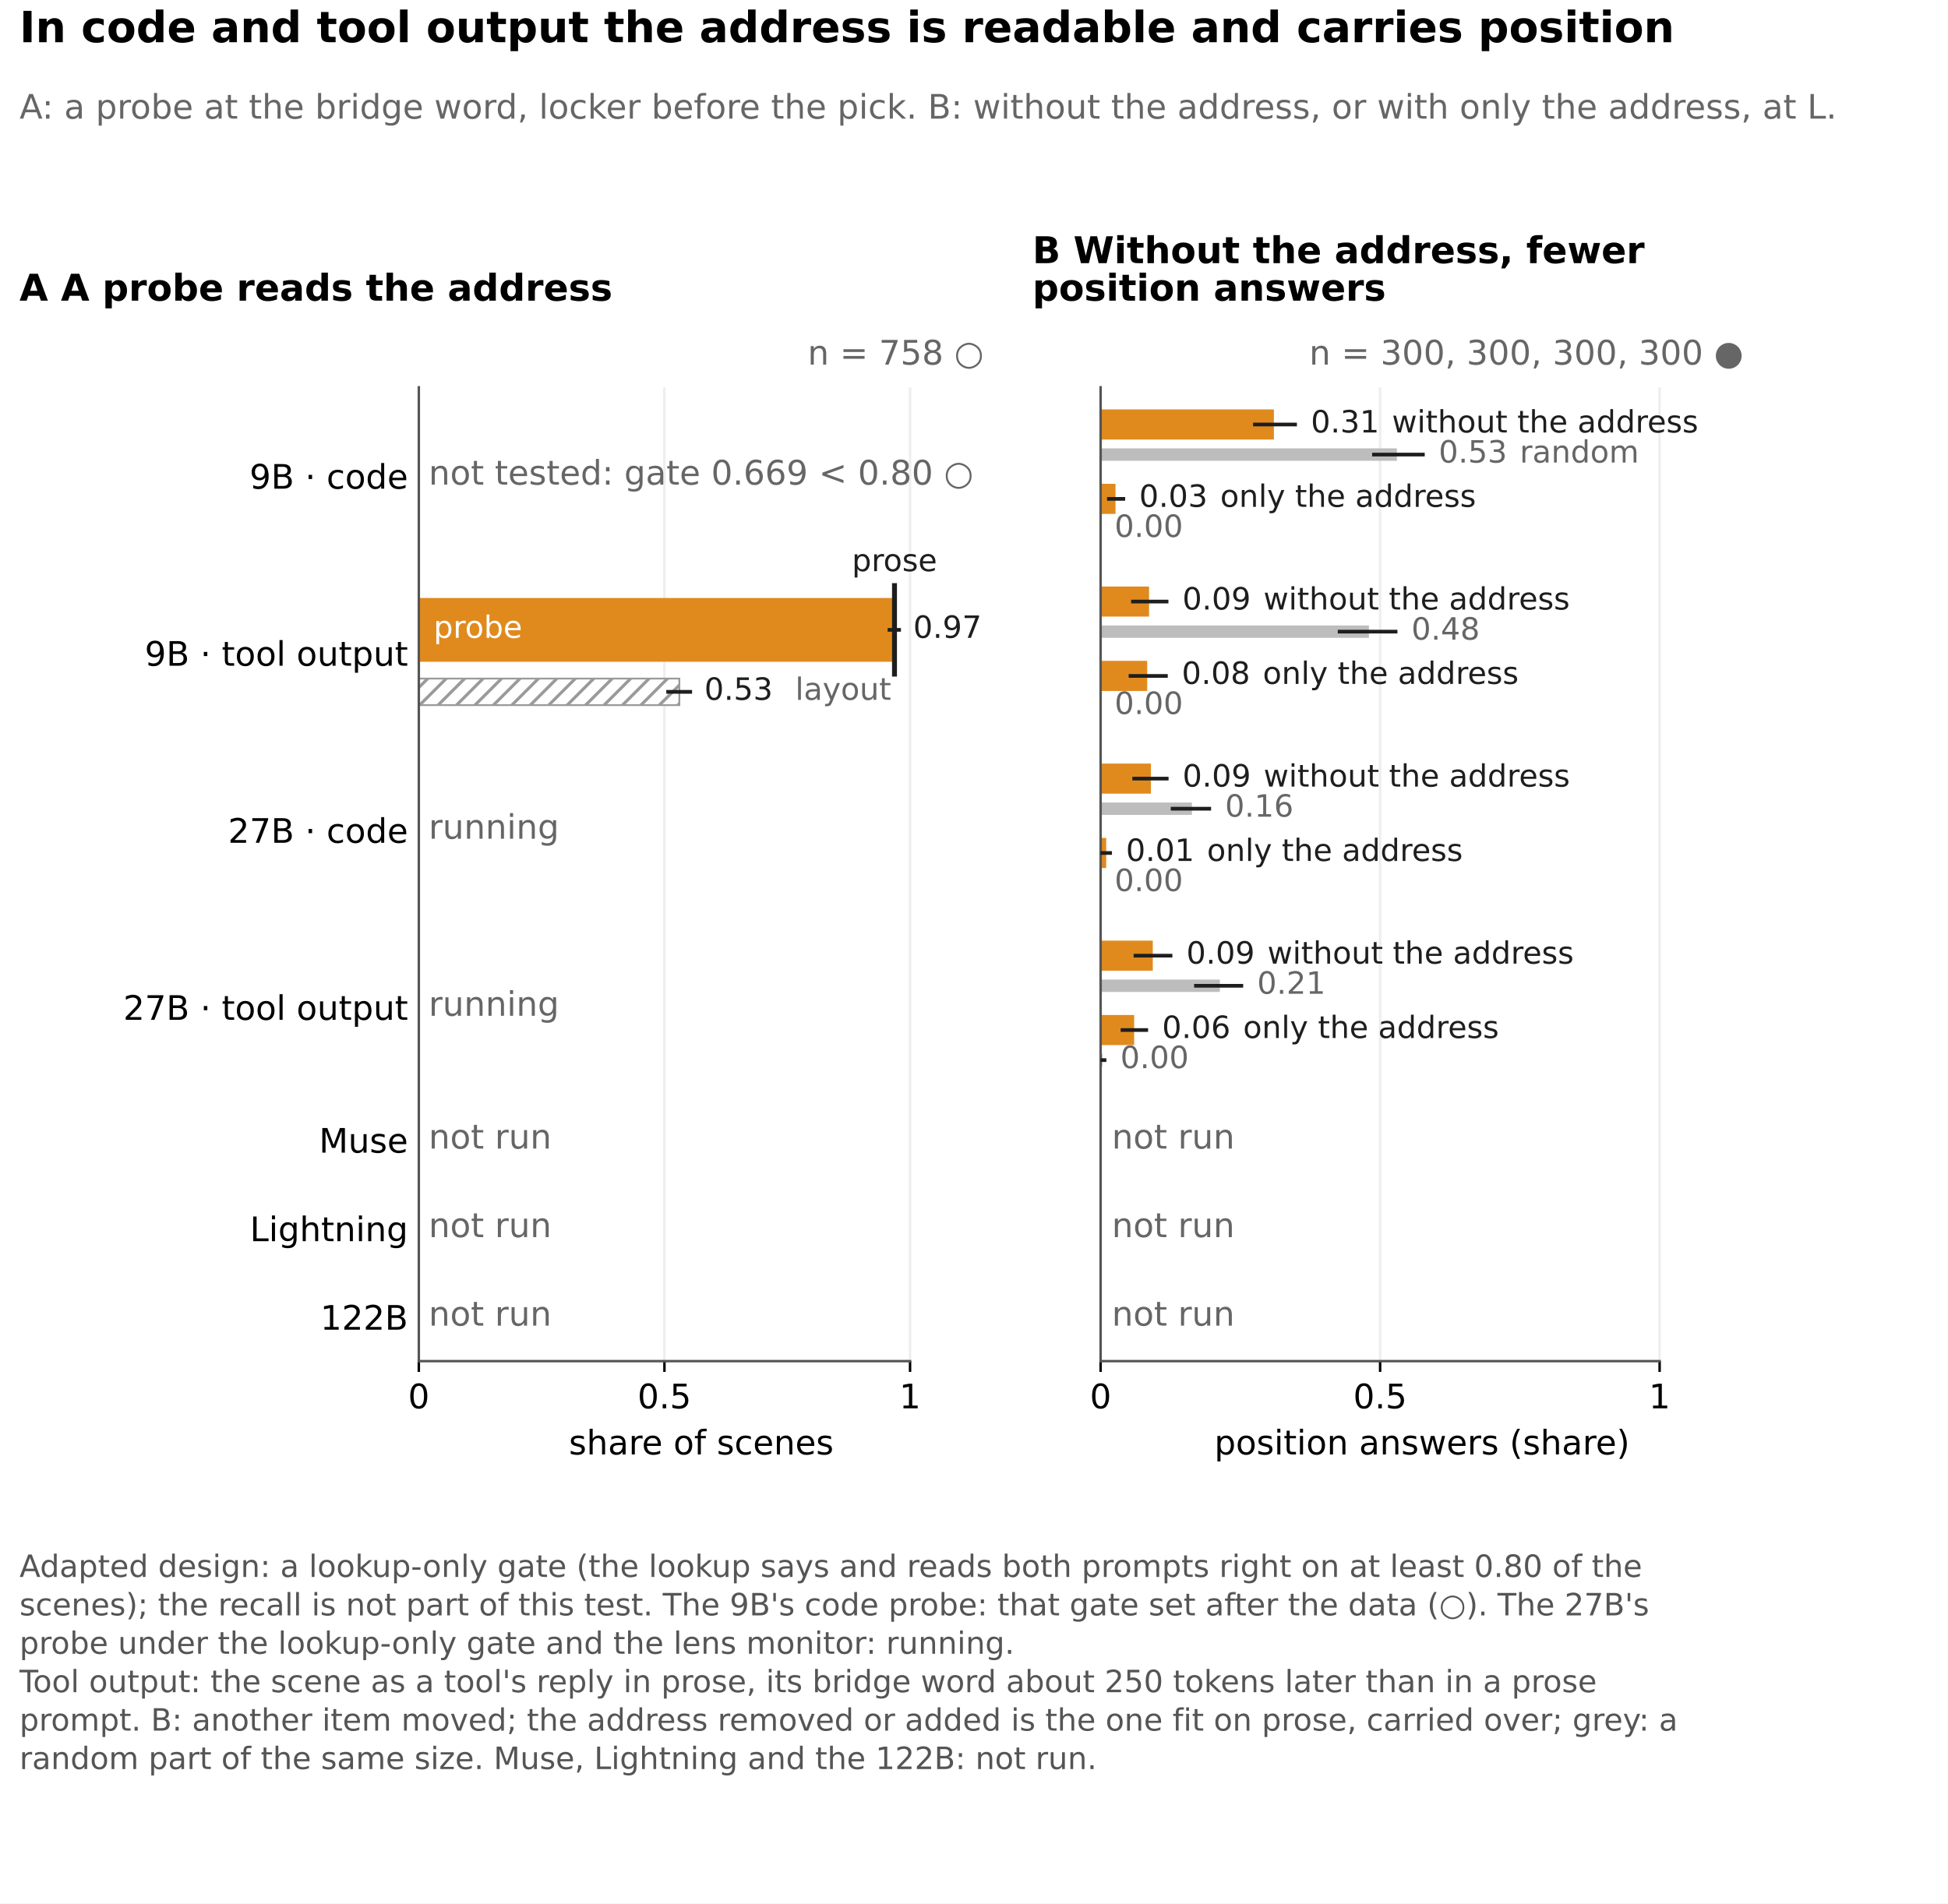
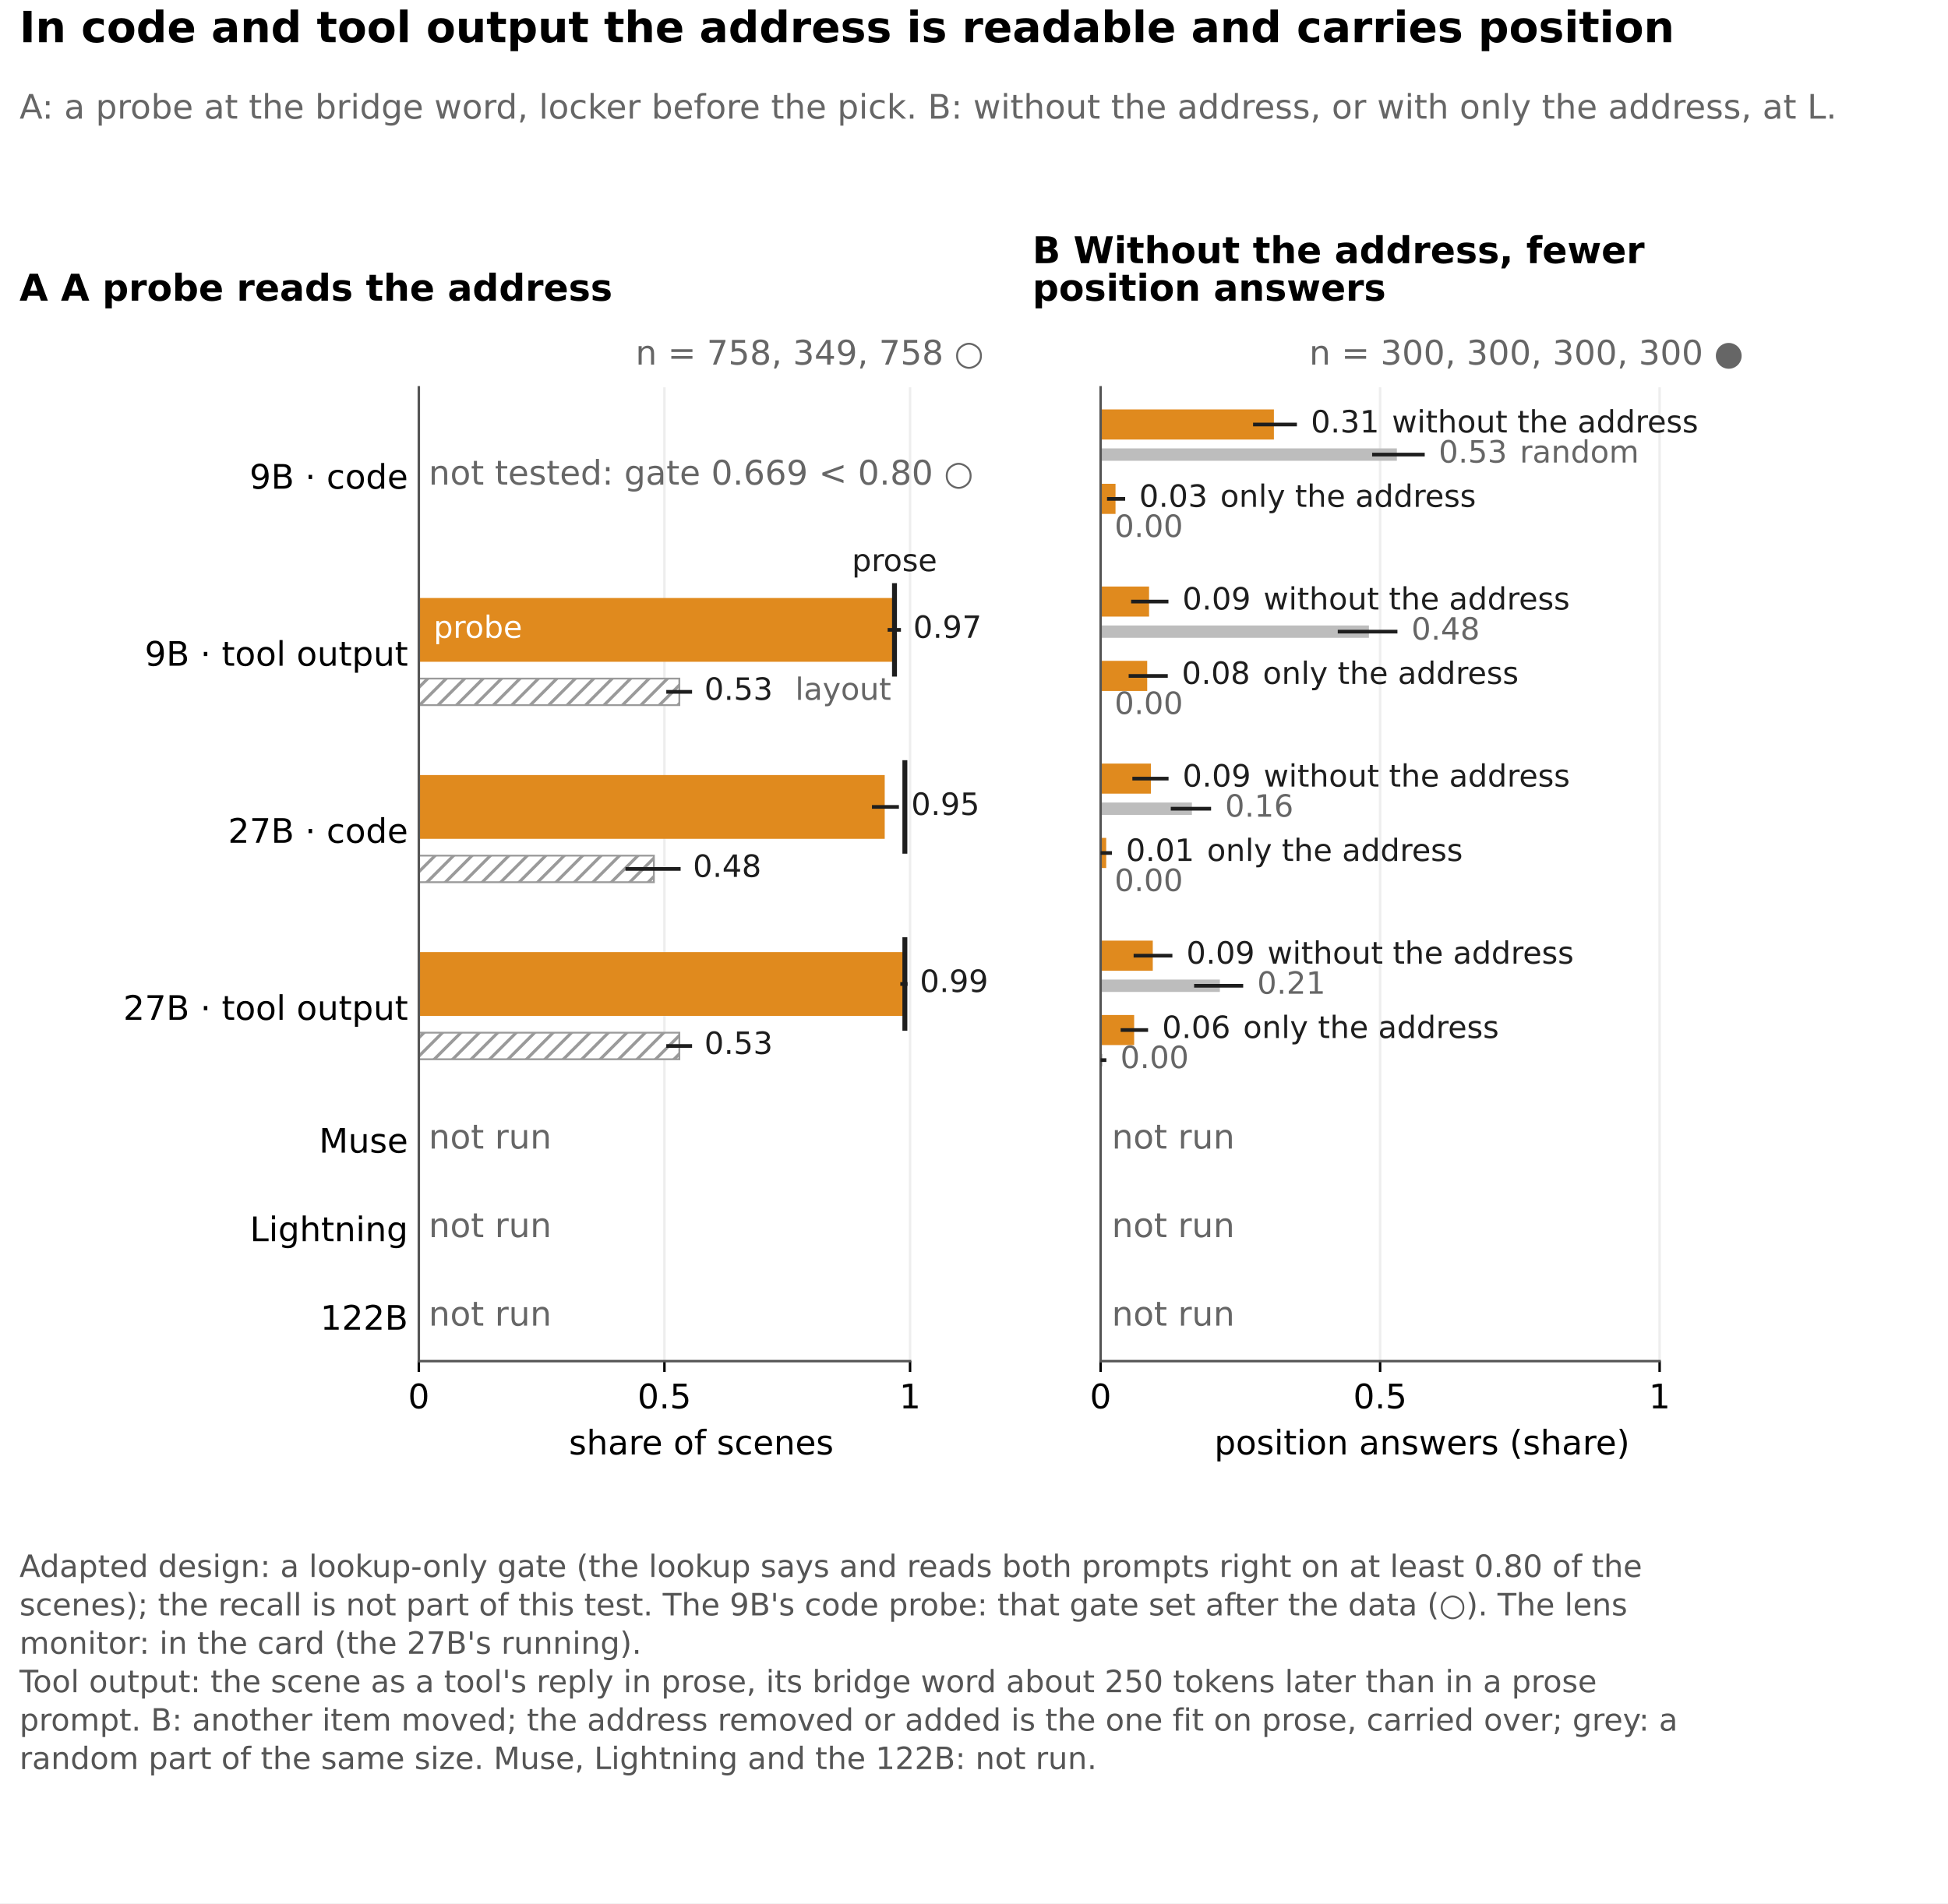
<svg xmlns="http://www.w3.org/2000/svg" xmlns:xlink="http://www.w3.org/1999/xlink" width="633.6pt" height="619.2pt" viewBox="0 0 633.6 619.2" version="1.1">
  <defs>
    <style type="text/css">*{stroke-linejoin: round; stroke-linecap: butt}</style>
  </defs>
  <g id="figure_1">
    <g id="patch_1">
      <path d="M 0 619.2  L 633.6 619.2  L 633.6 0  L 0 0  z " style="fill: #ffffff" />
    </g>
    <g id="axes_1">
      <g id="patch_2">
        <path d="M 136.224 442.8  L 319.968 442.8  L 319.968 126  L 136.224 126  z " style="fill: #ffffff" />
      </g>
      <g id="matplotlib.axis_1">
        <g id="xtick_1">
          <g id="line2d_1">
-             <path d="M 136.224 442.8  L 136.224 126  " clip-path="url(#pb9dbb57762)" style="fill: none; stroke: #eeeeee; stroke-width: 0.8; stroke-linecap: square" />
+             <path d="M 136.224 442.8  L 136.224 126  " clip-path="url(#p92dc927fe0)" style="fill: none; stroke: #eeeeee; stroke-width: 0.8; stroke-linecap: square" />
          </g>
          <g id="line2d_2">
            <defs>
-               <path id="m1e824e06bc" d="M 0 0  L 0 3.5  " style="stroke: #000000; stroke-width: 0.8" />
+               <path id="mafac8db02a" d="M 0 0  L 0 3.5  " style="stroke: #000000; stroke-width: 0.8" />
            </defs>
            <g>
-               <use xlink:href="#m1e824e06bc" x="136.224" y="442.8" style="stroke: #000000; stroke-width: 0.8" />
+               <use xlink:href="#mafac8db02a" x="136.224" y="442.8" style="stroke: #000000; stroke-width: 0.8" />
            </g>
          </g>
          <g id="text_1">
            <text style="font-size: 11px; font-family: 'DejaVu Sans'; text-anchor: middle" x="136.224" y="458.157" transform="rotate(-0 136.224 458.1574)">0</text>
          </g>
        </g>
        <g id="xtick_2">
          <g id="line2d_3">
-             <path d="M 216.113 442.8  L 216.113 126  " clip-path="url(#pb9dbb57762)" style="fill: none; stroke: #eeeeee; stroke-width: 0.8; stroke-linecap: square" />
+             <path d="M 216.113 442.8  L 216.113 126  " clip-path="url(#p92dc927fe0)" style="fill: none; stroke: #eeeeee; stroke-width: 0.8; stroke-linecap: square" />
          </g>
          <g id="line2d_4">
            <g>
-               <use xlink:href="#m1e824e06bc" x="216.113" y="442.8" style="stroke: #000000; stroke-width: 0.8" />
+               <use xlink:href="#mafac8db02a" x="216.113" y="442.8" style="stroke: #000000; stroke-width: 0.8" />
            </g>
          </g>
          <g id="text_2">
            <text style="font-size: 11px; font-family: 'DejaVu Sans'; text-anchor: middle" x="216.113" y="458.157" transform="rotate(-0 216.1127 458.1574)">0.5</text>
          </g>
        </g>
        <g id="xtick_3">
          <g id="line2d_5">
-             <path d="M 296.001 442.8  L 296.001 126  " clip-path="url(#pb9dbb57762)" style="fill: none; stroke: #eeeeee; stroke-width: 0.8; stroke-linecap: square" />
+             <path d="M 296.001 442.8  L 296.001 126  " clip-path="url(#p92dc927fe0)" style="fill: none; stroke: #eeeeee; stroke-width: 0.8; stroke-linecap: square" />
          </g>
          <g id="line2d_6">
            <g>
-               <use xlink:href="#m1e824e06bc" x="296.001" y="442.8" style="stroke: #000000; stroke-width: 0.8" />
+               <use xlink:href="#mafac8db02a" x="296.001" y="442.8" style="stroke: #000000; stroke-width: 0.8" />
            </g>
          </g>
          <g id="text_3">
            <text style="font-size: 11px; font-family: 'DejaVu Sans'; text-anchor: middle" x="296.001" y="458.157" transform="rotate(-0 296.0014 458.1574)">1</text>
          </g>
        </g>
        <g id="text_4">
          <text style="font-size: 11px; font-family: 'DejaVu Sans'; text-anchor: middle" x="228.096" y="473.158" transform="rotate(-0 228.096 473.1583)">share of scenes</text>
        </g>
      </g>
      <g id="matplotlib.axis_2">
        <g id="ytick_1">
          <g id="line2d_7" />
          <g id="text_5">
            <text style="font-size: 11px; font-family: 'DejaVu Sans'; text-anchor: end" x="132.724" y="158.979" transform="rotate(-0 132.724 158.9791)">9B · code</text>
          </g>
        </g>
        <g id="ytick_2">
          <g id="line2d_8" />
          <g id="text_6">
            <text style="font-size: 11px; font-family: 'DejaVu Sans'; text-anchor: end" x="132.724" y="216.579" transform="rotate(-0 132.724 216.5791)">9B · tool output</text>
          </g>
        </g>
        <g id="ytick_3">
          <g id="line2d_9" />
          <g id="text_7">
            <text style="font-size: 11px; font-family: 'DejaVu Sans'; text-anchor: end" x="132.724" y="274.179" transform="rotate(-0 132.724 274.1791)">27B · code</text>
          </g>
        </g>
        <g id="ytick_4">
          <g id="line2d_10" />
          <g id="text_8">
            <text style="font-size: 11px; font-family: 'DejaVu Sans'; text-anchor: end" x="132.724" y="331.779" transform="rotate(-0 132.724 331.7791)">27B · tool output</text>
          </g>
        </g>
        <g id="ytick_5">
          <g id="line2d_11" />
          <g id="text_9">
            <text style="font-size: 11px; font-family: 'DejaVu Sans'; text-anchor: end" x="132.724" y="374.979" transform="rotate(-0 132.724 374.9787)">Muse</text>
          </g>
        </g>
        <g id="ytick_6">
          <g id="line2d_12" />
          <g id="text_10">
            <text style="font-size: 11px; font-family: 'DejaVu Sans'; text-anchor: end" x="132.724" y="403.779" transform="rotate(-0 132.724 403.7791)">Lightning</text>
          </g>
        </g>
        <g id="ytick_7">
          <g id="line2d_13" />
          <g id="text_11">
            <text style="font-size: 11px; font-family: 'DejaVu Sans'; text-anchor: end" x="132.724" y="432.579" transform="rotate(-0 132.724 432.5787)">122B</text>
          </g>
        </g>
      </g>
      <g id="patch_3">
-         <path d="M 136.224 215.28  L 290.942 215.28  L 290.942 194.544  L 136.224 194.544  z " clip-path="url(#pb9dbb57762)" style="fill: #e08a1e" />
+         <path d="M 136.224 215.28  L 290.942 215.28  L 290.942 194.544  L 136.224 194.544  z " clip-path="url(#p92dc927fe0)" style="fill: #e08a1e" />
      </g>
      <g id="patch_4">
-         <path d="M 136.224 229.392  L 220.961 229.392  L 220.961 220.752  L 136.224 220.752  z " clip-path="url(#pb9dbb57762)" style="fill: url(#h62e9ccffab); stroke: #9a9a9a; stroke-width: 0.6; stroke-linejoin: miter" />
+         <path d="M 136.224 229.392  L 220.961 229.392  L 220.961 220.752  L 136.224 220.752  z " clip-path="url(#p92dc927fe0)" style="fill: url(#h9d33fda891); stroke: #9a9a9a; stroke-width: 0.6; stroke-linejoin: miter" />
      </g>
      <g id="patch_5">
+         <path d="M 136.224 272.88  L 287.761 272.88  L 287.761 252.144  L 136.224 252.144  z " clip-path="url(#p92dc927fe0)" style="fill: #e08a1e" />
+       </g>
+       <g id="patch_6">
+         <path d="M 136.224 286.992  L 212.679 286.992  L 212.679 278.352  L 136.224 278.352  z " clip-path="url(#p92dc927fe0)" style="fill: url(#h9d33fda891); stroke: #9a9a9a; stroke-width: 0.6; stroke-linejoin: miter" />
+       </g>
+       <g id="patch_7">
+         <path d="M 136.224 330.48  L 294.104 330.48  L 294.104 309.744  L 136.224 309.744  z " clip-path="url(#p92dc927fe0)" style="fill: #e08a1e" />
+       </g>
+       <g id="patch_8">
+         <path d="M 136.224 344.592  L 220.961 344.592  L 220.961 335.952  L 136.224 335.952  z " clip-path="url(#p92dc927fe0)" style="fill: url(#h9d33fda891); stroke: #9a9a9a; stroke-width: 0.6; stroke-linejoin: miter" />
+       </g>
+       <g id="patch_9">
        <path d="M 136.224 442.8  L 136.224 126  " style="fill: none; stroke: #555555; stroke-width: 0.8; stroke-linejoin: miter; stroke-linecap: square" />
      </g>
-       <g id="patch_6">
+       <g id="patch_10">
        <path d="M 136.224 442.8  L 296.001 442.8  " style="fill: none; stroke: #555555; stroke-width: 0.8; stroke-linejoin: miter; stroke-linecap: square" />
      </g>
      <g id="text_12">
        <text style="font-size: 11px; font-family: 'DejaVu Sans'; text-anchor: start; fill: #666666" x="139.42" y="157.658" transform="rotate(-0 139.4195 157.6579)">not tested: gate 0.669 &lt; 0.80  ○</text>
      </g>
      <g id="line2d_14">
-         <path d="M 288.711 204.912  L 293.033 204.912  " clip-path="url(#pb9dbb57762)" style="fill: none; stroke: #1e1e1e; stroke-width: 1.2" />
+         <path d="M 288.711 204.912  L 293.033 204.912  " clip-path="url(#p92dc927fe0)" style="fill: none; stroke: #1e1e1e; stroke-width: 1.2" />
      </g>
      <g id="text_13">
        <text style="font-size: 10px; font-family: 'DejaVu Sans'; text-anchor: start; fill: #1e1e1e" x="297.027" y="207.51" transform="rotate(-0 297.027 207.5097)">0.97</text>
      </g>
      <g id="line2d_15">
-         <path d="M 216.713 225.072  L 225.098 225.072  " clip-path="url(#pb9dbb57762)" style="fill: none; stroke: #1e1e1e; stroke-width: 1.2" />
+         <path d="M 216.713 225.072  L 225.098 225.072  " clip-path="url(#p92dc927fe0)" style="fill: none; stroke: #1e1e1e; stroke-width: 1.2" />
      </g>
      <g id="text_14">
        <text style="font-size: 10px; font-family: 'DejaVu Sans'; text-anchor: start; fill: #1e1e1e" x="229.092" y="227.67" transform="rotate(-0 229.0922 227.6697)">0.53</text>
      </g>
      <g id="text_15">
        <text style="font-size: 10px; font-family: 'DejaVu Sans'; text-anchor: start; fill: #666666" x="258.651" y="227.67" transform="rotate(-0 258.651 227.67)">layout</text>
      </g>
      <g id="text_16">
        <text style="font-size: 10px; font-family: 'DejaVu Sans'; text-anchor: middle; fill: #1e1e1e" x="290.942" y="185.806" transform="rotate(-0 290.9425 185.8057)">prose</text>
      </g>
+       <g id="line2d_16">
+         <path d="M 283.61 262.512  L 292.382 262.512  " clip-path="url(#p92dc927fe0)" style="fill: none; stroke: #1e1e1e; stroke-width: 1.2" />
+       </g>
      <g id="text_17">
-         <text style="font-size: 11px; font-family: 'DejaVu Sans'; text-anchor: start; fill: #666666" x="139.42" y="272.858" transform="rotate(-0 139.4195 272.8579)">running</text>
+         <text style="font-size: 10px; font-family: 'DejaVu Sans'; text-anchor: start; fill: #1e1e1e" x="296.376" y="265.11" transform="rotate(-0 296.3763 265.1097)">0.95</text>
+       </g>
+       <g id="line2d_17">
+         <path d="M 203.438 282.672  L 221.375 282.672  " clip-path="url(#p92dc927fe0)" style="fill: none; stroke: #1e1e1e; stroke-width: 1.2" />
      </g>
      <g id="text_18">
-         <text style="font-size: 11px; font-family: 'DejaVu Sans'; text-anchor: start; fill: #666666" x="139.42" y="330.458" transform="rotate(-0 139.4195 330.4579)">running</text>
+         <text style="font-size: 10px; font-family: 'DejaVu Sans'; text-anchor: start; fill: #1e1e1e" x="225.37" y="285.27" transform="rotate(-0 225.3696 285.2697)">0.48</text>
+       </g>
+       <g id="line2d_18">
+         <path d="M 292.831 320.112  L 295.188 320.112  " clip-path="url(#p92dc927fe0)" style="fill: none; stroke: #1e1e1e; stroke-width: 1.2" />
      </g>
      <g id="text_19">
+         <text style="font-size: 10px; font-family: 'DejaVu Sans'; text-anchor: start; fill: #1e1e1e" x="299.183" y="322.71" transform="rotate(-0 299.1827 322.7097)">0.99</text>
+       </g>
+       <g id="line2d_19">
+         <path d="M 216.713 340.272  L 225.098 340.272  " clip-path="url(#p92dc927fe0)" style="fill: none; stroke: #1e1e1e; stroke-width: 1.2" />
+       </g>
+       <g id="text_20">
+         <text style="font-size: 10px; font-family: 'DejaVu Sans'; text-anchor: start; fill: #1e1e1e" x="229.092" y="342.87" transform="rotate(-0 229.0922 342.8697)">0.53</text>
+       </g>
+       <g id="text_21">
        <text style="font-size: 11px; font-family: 'DejaVu Sans'; text-anchor: start; fill: #666666" x="139.42" y="373.657" transform="rotate(-0 139.4195 373.6574)">not run</text>
      </g>
-       <g id="text_20">
+       <g id="text_22">
        <text style="font-size: 11px; font-family: 'DejaVu Sans'; text-anchor: start; fill: #666666" x="139.42" y="402.457" transform="rotate(-0 139.4195 402.4574)">not run</text>
      </g>
-       <g id="text_21">
+       <g id="text_23">
        <text style="font-size: 11px; font-family: 'DejaVu Sans'; text-anchor: start; fill: #666666" x="139.42" y="431.257" transform="rotate(-0 139.4195 431.2574)">not run</text>
      </g>
-       <g id="line2d_16">
-         <path d="M 290.942 219.312  L 290.942 190.512  " clip-path="url(#pb9dbb57762)" style="fill: none; stroke: #1e1e1e; stroke-width: 1.6; stroke-linecap: square" />
-       </g>
-       <g id="text_22">
+       <g id="line2d_20">
+         <path d="M 290.942 219.312  L 290.942 190.512  " clip-path="url(#p92dc927fe0)" style="fill: none; stroke: #1e1e1e; stroke-width: 1.6; stroke-linecap: square" />
+       </g>
+       <g id="line2d_21">
+         <path d="M 294.315 276.912  L 294.315 248.112  " clip-path="url(#p92dc927fe0)" style="fill: none; stroke: #1e1e1e; stroke-width: 1.6; stroke-linecap: square" />
+       </g>
+       <g id="line2d_22">
+         <path d="M 294.315 334.512  L 294.315 305.712  " clip-path="url(#p92dc927fe0)" style="fill: none; stroke: #1e1e1e; stroke-width: 1.6; stroke-linecap: square" />
+       </g>
+       <g id="text_24">
        <text style="font-size: 10px; font-family: 'DejaVu Sans'; text-anchor: start; fill: #ffffff" x="141.017" y="207.51" transform="rotate(-0 141.0173 207.51)">probe</text>
      </g>
-       <g id="text_23">
-         <g id="patch_7">
-           <path d="M 257.552 122.898  L 321.618 122.898  L 321.618 108.598  L 257.552 108.598  z " style="fill: #ffffff" />
-         </g>
-         <text style="font-size: 11px; font-family: 'DejaVu Sans'; text-anchor: end; fill: #666666" x="319.968" y="118.605" transform="rotate(-0 319.968 118.6054)">n = 758  ○</text>
+       <g id="text_25">
+         <g id="patch_11">
+           <path d="M 201.575 122.898  L 321.618 122.898  L 321.618 108.598  L 201.575 108.598  z " style="fill: #ffffff" />
+         </g>
+         <text style="font-size: 11px; font-family: 'DejaVu Sans'; text-anchor: end; fill: #666666" x="319.968" y="118.605" transform="rotate(-0 319.968 118.6054)">n = 758, 349, 758  ○</text>
      </g>
    </g>
    <g id="axes_2">
-       <g id="patch_8">
+       <g id="patch_12">
        <path d="M 357.984 442.8  L 567.072 442.8  L 567.072 126  L 357.984 126  z " style="fill: #ffffff" />
      </g>
      <g id="matplotlib.axis_3">
        <g id="xtick_4">
-           <g id="line2d_17">
-             <path d="M 357.984 442.8  L 357.984 126  " clip-path="url(#p76de9514b8)" style="fill: none; stroke: #eeeeee; stroke-width: 0.8; stroke-linecap: square" />
-           </g>
-           <g id="line2d_18">
+           <g id="line2d_23">
+             <path d="M 357.984 442.8  L 357.984 126  " clip-path="url(#p9a231d3ba9)" style="fill: none; stroke: #eeeeee; stroke-width: 0.8; stroke-linecap: square" />
+           </g>
+           <g id="line2d_24">
            <g>
-               <use xlink:href="#m1e824e06bc" x="357.984" y="442.8" style="stroke: #000000; stroke-width: 0.8" />
+               <use xlink:href="#mafac8db02a" x="357.984" y="442.8" style="stroke: #000000; stroke-width: 0.8" />
            </g>
          </g>
-           <g id="text_24">
+           <g id="text_26">
            <text style="font-size: 11px; font-family: 'DejaVu Sans'; text-anchor: middle" x="357.984" y="458.157" transform="rotate(-0 357.984 458.1574)">0</text>
          </g>
        </g>
        <g id="xtick_5">
-           <g id="line2d_19">
-             <path d="M 448.892 442.8  L 448.892 126  " clip-path="url(#p76de9514b8)" style="fill: none; stroke: #eeeeee; stroke-width: 0.8; stroke-linecap: square" />
-           </g>
-           <g id="line2d_20">
+           <g id="line2d_25">
+             <path d="M 448.892 442.8  L 448.892 126  " clip-path="url(#p9a231d3ba9)" style="fill: none; stroke: #eeeeee; stroke-width: 0.8; stroke-linecap: square" />
+           </g>
+           <g id="line2d_26">
            <g>
-               <use xlink:href="#m1e824e06bc" x="448.892" y="442.8" style="stroke: #000000; stroke-width: 0.8" />
+               <use xlink:href="#mafac8db02a" x="448.892" y="442.8" style="stroke: #000000; stroke-width: 0.8" />
            </g>
          </g>
-           <g id="text_25">
+           <g id="text_27">
            <text style="font-size: 11px; font-family: 'DejaVu Sans'; text-anchor: middle" x="448.892" y="458.157" transform="rotate(-0 448.8918 458.1574)">0.5</text>
          </g>
        </g>
        <g id="xtick_6">
-           <g id="line2d_21">
-             <path d="M 539.8 442.8  L 539.8 126  " clip-path="url(#p76de9514b8)" style="fill: none; stroke: #eeeeee; stroke-width: 0.8; stroke-linecap: square" />
-           </g>
-           <g id="line2d_22">
+           <g id="line2d_27">
+             <path d="M 539.8 442.8  L 539.8 126  " clip-path="url(#p9a231d3ba9)" style="fill: none; stroke: #eeeeee; stroke-width: 0.8; stroke-linecap: square" />
+           </g>
+           <g id="line2d_28">
            <g>
-               <use xlink:href="#m1e824e06bc" x="539.8" y="442.8" style="stroke: #000000; stroke-width: 0.8" />
+               <use xlink:href="#mafac8db02a" x="539.8" y="442.8" style="stroke: #000000; stroke-width: 0.8" />
            </g>
          </g>
-           <g id="text_26">
+           <g id="text_28">
            <text style="font-size: 11px; font-family: 'DejaVu Sans'; text-anchor: middle" x="539.8" y="458.157" transform="rotate(-0 539.7997 458.1574)">1</text>
          </g>
        </g>
-         <g id="text_27">
+         <g id="text_29">
          <text style="font-size: 11px; font-family: 'DejaVu Sans'; text-anchor: middle" x="462.528" y="473.158" transform="rotate(-0 462.528 473.1583)">position answers (share)</text>
        </g>
      </g>
      <g id="matplotlib.axis_4">
        <g id="ytick_8">
-           <g id="line2d_23" />
+           <g id="line2d_29" />
        </g>
        <g id="ytick_9">
-           <g id="line2d_24" />
+           <g id="line2d_30" />
        </g>
        <g id="ytick_10">
-           <g id="line2d_25" />
+           <g id="line2d_31" />
        </g>
        <g id="ytick_11">
-           <g id="line2d_26" />
+           <g id="line2d_32" />
        </g>
        <g id="ytick_12">
-           <g id="line2d_27" />
+           <g id="line2d_33" />
        </g>
        <g id="ytick_13">
-           <g id="line2d_28" />
+           <g id="line2d_34" />
        </g>
        <g id="ytick_14">
-           <g id="line2d_29" />
-         </g>
-       </g>
-       <g id="patch_9">
-         <path d="M 357.984 142.992  L 414.347 142.992  L 414.347 133.2  L 357.984 133.2  z " clip-path="url(#p76de9514b8)" style="fill: #e08a1e" />
-       </g>
-       <g id="patch_10">
-         <path d="M 357.984 149.904  L 454.346 149.904  L 454.346 145.872  L 357.984 145.872  z " clip-path="url(#p76de9514b8)" style="fill: #bdbdbd" />
-       </g>
-       <g id="patch_11">
-         <path d="M 357.984 167.184  L 362.832 167.184  L 362.832 157.392  L 357.984 157.392  z " clip-path="url(#p76de9514b8)" style="fill: #e08a1e" />
-       </g>
-       <g id="patch_12">
-         <path d="M 357.984 174.096  L 357.984 174.096  L 357.984 170.064  L 357.984 170.064  z " clip-path="url(#p76de9514b8)" style="fill: #bdbdbd" />
+           <g id="line2d_35" />
+         </g>
      </g>
      <g id="patch_13">
-         <path d="M 357.984 200.592  L 373.741 200.592  L 373.741 190.8  L 357.984 190.8  z " clip-path="url(#p76de9514b8)" style="fill: #e08a1e" />
+         <path d="M 357.984 142.992  L 414.347 142.992  L 414.347 133.2  L 357.984 133.2  z " clip-path="url(#p9a231d3ba9)" style="fill: #e08a1e" />
      </g>
      <g id="patch_14">
-         <path d="M 357.984 207.504  L 445.256 207.504  L 445.256 203.472  L 357.984 203.472  z " clip-path="url(#p76de9514b8)" style="fill: #bdbdbd" />
+         <path d="M 357.984 149.904  L 454.346 149.904  L 454.346 145.872  L 357.984 145.872  z " clip-path="url(#p9a231d3ba9)" style="fill: #bdbdbd" />
      </g>
      <g id="patch_15">
-         <path d="M 357.984 224.784  L 373.135 224.784  L 373.135 214.992  L 357.984 214.992  z " clip-path="url(#p76de9514b8)" style="fill: #e08a1e" />
+         <path d="M 357.984 167.184  L 362.832 167.184  L 362.832 157.392  L 357.984 157.392  z " clip-path="url(#p9a231d3ba9)" style="fill: #e08a1e" />
      </g>
      <g id="patch_16">
-         <path d="M 357.984 231.696  L 357.984 231.696  L 357.984 227.664  L 357.984 227.664  z " clip-path="url(#p76de9514b8)" style="fill: #bdbdbd" />
+         <path d="M 357.984 174.096  L 357.984 174.096  L 357.984 170.064  L 357.984 170.064  z " clip-path="url(#p9a231d3ba9)" style="fill: #bdbdbd" />
      </g>
      <g id="patch_17">
-         <path d="M 357.984 258.192  L 374.347 258.192  L 374.347 248.4  L 357.984 248.4  z " clip-path="url(#p76de9514b8)" style="fill: #e08a1e" />
+         <path d="M 357.984 200.592  L 373.741 200.592  L 373.741 190.8  L 357.984 190.8  z " clip-path="url(#p9a231d3ba9)" style="fill: #e08a1e" />
      </g>
      <g id="patch_18">
-         <path d="M 357.984 265.104  L 387.681 265.104  L 387.681 261.072  L 357.984 261.072  z " clip-path="url(#p76de9514b8)" style="fill: #bdbdbd" />
+         <path d="M 357.984 207.504  L 445.256 207.504  L 445.256 203.472  L 357.984 203.472  z " clip-path="url(#p9a231d3ba9)" style="fill: #bdbdbd" />
      </g>
      <g id="patch_19">
-         <path d="M 357.984 282.384  L 359.802 282.384  L 359.802 272.592  L 357.984 272.592  z " clip-path="url(#p76de9514b8)" style="fill: #e08a1e" />
+         <path d="M 357.984 224.784  L 373.135 224.784  L 373.135 214.992  L 357.984 214.992  z " clip-path="url(#p9a231d3ba9)" style="fill: #e08a1e" />
      </g>
      <g id="patch_20">
-         <path d="M 357.984 289.296  L 357.984 289.296  L 357.984 285.264  L 357.984 285.264  z " clip-path="url(#p76de9514b8)" style="fill: #bdbdbd" />
+         <path d="M 357.984 231.696  L 357.984 231.696  L 357.984 227.664  L 357.984 227.664  z " clip-path="url(#p9a231d3ba9)" style="fill: #bdbdbd" />
      </g>
      <g id="patch_21">
-         <path d="M 357.984 315.792  L 374.953 315.792  L 374.953 306  L 357.984 306  z " clip-path="url(#p76de9514b8)" style="fill: #e08a1e" />
+         <path d="M 357.984 258.192  L 374.347 258.192  L 374.347 248.4  L 357.984 248.4  z " clip-path="url(#p9a231d3ba9)" style="fill: #e08a1e" />
      </g>
      <g id="patch_22">
-         <path d="M 357.984 322.704  L 396.771 322.704  L 396.771 318.672  L 357.984 318.672  z " clip-path="url(#p76de9514b8)" style="fill: #bdbdbd" />
+         <path d="M 357.984 265.104  L 387.681 265.104  L 387.681 261.072  L 357.984 261.072  z " clip-path="url(#p9a231d3ba9)" style="fill: #bdbdbd" />
      </g>
      <g id="patch_23">
-         <path d="M 357.984 339.984  L 368.893 339.984  L 368.893 330.192  L 357.984 330.192  z " clip-path="url(#p76de9514b8)" style="fill: #e08a1e" />
+         <path d="M 357.984 282.384  L 359.802 282.384  L 359.802 272.592  L 357.984 272.592  z " clip-path="url(#p9a231d3ba9)" style="fill: #e08a1e" />
      </g>
      <g id="patch_24">
-         <path d="M 357.984 346.896  L 358.59 346.896  L 358.59 342.864  L 357.984 342.864  z " clip-path="url(#p76de9514b8)" style="fill: #bdbdbd" />
+         <path d="M 357.984 289.296  L 357.984 289.296  L 357.984 285.264  L 357.984 285.264  z " clip-path="url(#p9a231d3ba9)" style="fill: #bdbdbd" />
      </g>
      <g id="patch_25">
+         <path d="M 357.984 315.792  L 374.953 315.792  L 374.953 306  L 357.984 306  z " clip-path="url(#p9a231d3ba9)" style="fill: #e08a1e" />
+       </g>
+       <g id="patch_26">
+         <path d="M 357.984 322.704  L 396.771 322.704  L 396.771 318.672  L 357.984 318.672  z " clip-path="url(#p9a231d3ba9)" style="fill: #bdbdbd" />
+       </g>
+       <g id="patch_27">
+         <path d="M 357.984 339.984  L 368.893 339.984  L 368.893 330.192  L 357.984 330.192  z " clip-path="url(#p9a231d3ba9)" style="fill: #e08a1e" />
+       </g>
+       <g id="patch_28">
+         <path d="M 357.984 346.896  L 358.59 346.896  L 358.59 342.864  L 357.984 342.864  z " clip-path="url(#p9a231d3ba9)" style="fill: #bdbdbd" />
+       </g>
+       <g id="patch_29">
        <path d="M 357.984 442.8  L 357.984 126  " style="fill: none; stroke: #555555; stroke-width: 0.8; stroke-linejoin: miter; stroke-linecap: square" />
      </g>
-       <g id="patch_26">
+       <g id="patch_30">
        <path d="M 357.984 442.8  L 539.8 442.8  " style="fill: none; stroke: #555555; stroke-width: 0.8; stroke-linejoin: miter; stroke-linecap: square" />
      </g>
-       <g id="line2d_30">
-         <path d="M 407.57 138.096  L 421.828 138.096  " clip-path="url(#p76de9514b8)" style="fill: none; stroke: #1e1e1e; stroke-width: 1.2" />
-       </g>
-       <g id="text_28">
+       <g id="line2d_36">
+         <path d="M 407.57 138.096  L 421.828 138.096  " clip-path="url(#p9a231d3ba9)" style="fill: none; stroke: #1e1e1e; stroke-width: 1.2" />
+       </g>
+       <g id="text_30">
        <text style="font-size: 10px; font-family: 'DejaVu Sans'; text-anchor: start; fill: #1e1e1e" x="426.373" y="140.694" transform="rotate(-0 426.3731 140.6937)">0.31</text>
      </g>
-       <g id="line2d_31">
-         <path d="M 446.294 147.888  L 463.402 147.888  " clip-path="url(#p76de9514b8)" style="fill: none; stroke: #1e1e1e; stroke-width: 1.2" />
-       </g>
-       <g id="text_29">
+       <g id="line2d_37">
+         <path d="M 446.294 147.888  L 463.402 147.888  " clip-path="url(#p9a231d3ba9)" style="fill: none; stroke: #1e1e1e; stroke-width: 1.2" />
+       </g>
+       <g id="text_31">
        <text style="font-size: 10px; font-family: 'DejaVu Sans'; text-anchor: start; fill: #666666" x="467.947" y="150.486" transform="rotate(-0 467.9472 150.4857)">0.53</text>
      </g>
-       <g id="text_30">
+       <g id="text_32">
        <text style="font-size: 10px; font-family: 'DejaVu Sans'; text-anchor: start; fill: #1e1e1e" x="452.736" y="140.694" transform="rotate(-0 452.7363 140.694)">without the address</text>
      </g>
-       <g id="line2d_32">
-         <path d="M 360.074 162.288  L 365.969 162.288  " clip-path="url(#p76de9514b8)" style="fill: none; stroke: #1e1e1e; stroke-width: 1.2" />
-       </g>
-       <g id="text_31">
+       <g id="line2d_38">
+         <path d="M 360.074 162.288  L 365.969 162.288  " clip-path="url(#p9a231d3ba9)" style="fill: none; stroke: #1e1e1e; stroke-width: 1.2" />
+       </g>
+       <g id="text_33">
        <text style="font-size: 10px; font-family: 'DejaVu Sans'; text-anchor: start; fill: #1e1e1e" x="370.515" y="164.886" transform="rotate(-0 370.5145 164.8857)">0.03</text>
      </g>
-       <g id="line2d_33">
-         <path d="M 357.984 172.08  L 357.984 172.08  " clip-path="url(#p76de9514b8)" style="fill: none; stroke: #1e1e1e; stroke-width: 1.2" />
-       </g>
-       <g id="text_32">
+       <g id="line2d_39">
+         <path d="M 357.984 172.08  L 357.984 172.08  " clip-path="url(#p9a231d3ba9)" style="fill: none; stroke: #1e1e1e; stroke-width: 1.2" />
+       </g>
+       <g id="text_34">
        <text style="font-size: 10px; font-family: 'DejaVu Sans'; text-anchor: start; fill: #666666" x="362.529" y="174.678" transform="rotate(-0 362.5294 174.6777)">0.00</text>
      </g>
-       <g id="text_33">
+       <g id="text_35">
        <text style="font-size: 10px; font-family: 'DejaVu Sans'; text-anchor: start; fill: #1e1e1e" x="396.878" y="164.886" transform="rotate(-0 396.8778 164.886)">only the address</text>
      </g>
-       <g id="text_34">
+       <g id="text_36">
        <text style="font-size: 10px; font-family: 'DejaVu Sans'; text-anchor: start; fill: #666666" x="494.31" y="150.486" transform="rotate(-0 494.3105 150.486)">random</text>
      </g>
-       <g id="line2d_34">
-         <path d="M 367.901 195.696  L 380.039 195.696  " clip-path="url(#p76de9514b8)" style="fill: none; stroke: #1e1e1e; stroke-width: 1.2" />
-       </g>
-       <g id="text_35">
+       <g id="line2d_40">
+         <path d="M 367.901 195.696  L 380.039 195.696  " clip-path="url(#p9a231d3ba9)" style="fill: none; stroke: #1e1e1e; stroke-width: 1.2" />
+       </g>
+       <g id="text_37">
        <text style="font-size: 10px; font-family: 'DejaVu Sans'; text-anchor: start; fill: #1e1e1e" x="384.584" y="198.294" transform="rotate(-0 384.584 198.2937)">0.09</text>
      </g>
-       <g id="line2d_35">
-         <path d="M 435.117 205.488  L 454.524 205.488  " clip-path="url(#p76de9514b8)" style="fill: none; stroke: #1e1e1e; stroke-width: 1.2" />
-       </g>
-       <g id="text_36">
+       <g id="line2d_41">
+         <path d="M 435.117 205.488  L 454.524 205.488  " clip-path="url(#p9a231d3ba9)" style="fill: none; stroke: #1e1e1e; stroke-width: 1.2" />
+       </g>
+       <g id="text_38">
        <text style="font-size: 10px; font-family: 'DejaVu Sans'; text-anchor: start; fill: #666666" x="459.069" y="208.086" transform="rotate(-0 459.069 208.0857)">0.48</text>
      </g>
-       <g id="text_37">
+       <g id="text_39">
        <text style="font-size: 10px; font-family: 'DejaVu Sans'; text-anchor: start; fill: #1e1e1e" x="410.947" y="198.294" transform="rotate(-0 410.9473 198.294)">without the address</text>
      </g>
-       <g id="line2d_36">
-         <path d="M 367.105 219.888  L 379.825 219.888  " clip-path="url(#p76de9514b8)" style="fill: none; stroke: #1e1e1e; stroke-width: 1.2" />
-       </g>
-       <g id="text_38">
+       <g id="line2d_42">
+         <path d="M 367.105 219.888  L 379.825 219.888  " clip-path="url(#p9a231d3ba9)" style="fill: none; stroke: #1e1e1e; stroke-width: 1.2" />
+       </g>
+       <g id="text_40">
        <text style="font-size: 10px; font-family: 'DejaVu Sans'; text-anchor: start; fill: #1e1e1e" x="384.371" y="222.486" transform="rotate(-0 384.3709 222.4857)">0.08</text>
      </g>
-       <g id="line2d_37">
-         <path d="M 357.984 229.68  L 357.984 229.68  " clip-path="url(#p76de9514b8)" style="fill: none; stroke: #1e1e1e; stroke-width: 1.2" />
-       </g>
-       <g id="text_39">
+       <g id="line2d_43">
+         <path d="M 357.984 229.68  L 357.984 229.68  " clip-path="url(#p9a231d3ba9)" style="fill: none; stroke: #1e1e1e; stroke-width: 1.2" />
+       </g>
+       <g id="text_41">
        <text style="font-size: 10px; font-family: 'DejaVu Sans'; text-anchor: start; fill: #666666" x="362.529" y="232.278" transform="rotate(-0 362.5294 232.2777)">0.00</text>
      </g>
-       <g id="text_40">
+       <g id="text_42">
        <text style="font-size: 10px; font-family: 'DejaVu Sans'; text-anchor: start; fill: #1e1e1e" x="410.734" y="222.486" transform="rotate(-0 410.7342 222.486)">only the address</text>
      </g>
-       <g id="line2d_38">
-         <path d="M 368.308 253.296  L 380.08 253.296  " clip-path="url(#p76de9514b8)" style="fill: none; stroke: #1e1e1e; stroke-width: 1.2" />
-       </g>
-       <g id="text_41">
+       <g id="line2d_44">
+         <path d="M 368.308 253.296  L 380.08 253.296  " clip-path="url(#p9a231d3ba9)" style="fill: none; stroke: #1e1e1e; stroke-width: 1.2" />
+       </g>
+       <g id="text_43">
        <text style="font-size: 10px; font-family: 'DejaVu Sans'; text-anchor: start; fill: #1e1e1e" x="384.625" y="255.894" transform="rotate(-0 384.6251 255.8937)">0.09</text>
      </g>
-       <g id="line2d_39">
-         <path d="M 380.8 263.088  L 393.912 263.088  " clip-path="url(#p76de9514b8)" style="fill: none; stroke: #1e1e1e; stroke-width: 1.2" />
-       </g>
-       <g id="text_42">
+       <g id="line2d_45">
+         <path d="M 380.8 263.088  L 393.912 263.088  " clip-path="url(#p9a231d3ba9)" style="fill: none; stroke: #1e1e1e; stroke-width: 1.2" />
+       </g>
+       <g id="text_44">
        <text style="font-size: 10px; font-family: 'DejaVu Sans'; text-anchor: start; fill: #666666" x="398.457" y="265.686" transform="rotate(-0 398.4574 265.6857)">0.16</text>
      </g>
-       <g id="text_43">
+       <g id="text_45">
        <text style="font-size: 10px; font-family: 'DejaVu Sans'; text-anchor: start; fill: #1e1e1e" x="410.988" y="255.894" transform="rotate(-0 410.9884 255.894)">without the address</text>
      </g>
-       <g id="line2d_40">
-         <path d="M 357.984 277.488  L 361.669 277.488  " clip-path="url(#p76de9514b8)" style="fill: none; stroke: #1e1e1e; stroke-width: 1.2" />
-       </g>
-       <g id="text_44">
+       <g id="line2d_46">
+         <path d="M 357.984 277.488  L 361.669 277.488  " clip-path="url(#p9a231d3ba9)" style="fill: none; stroke: #1e1e1e; stroke-width: 1.2" />
+       </g>
+       <g id="text_46">
        <text style="font-size: 10px; font-family: 'DejaVu Sans'; text-anchor: start; fill: #1e1e1e" x="366.215" y="280.086" transform="rotate(-0 366.2148 280.0857)">0.01</text>
      </g>
-       <g id="line2d_41">
-         <path d="M 357.984 287.28  L 357.984 287.28  " clip-path="url(#p76de9514b8)" style="fill: none; stroke: #1e1e1e; stroke-width: 1.2" />
-       </g>
-       <g id="text_45">
+       <g id="line2d_47">
+         <path d="M 357.984 287.28  L 357.984 287.28  " clip-path="url(#p9a231d3ba9)" style="fill: none; stroke: #1e1e1e; stroke-width: 1.2" />
+       </g>
+       <g id="text_47">
        <text style="font-size: 10px; font-family: 'DejaVu Sans'; text-anchor: start; fill: #666666" x="362.529" y="289.878" transform="rotate(-0 362.5294 289.8777)">0.00</text>
      </g>
-       <g id="text_46">
+       <g id="text_48">
        <text style="font-size: 10px; font-family: 'DejaVu Sans'; text-anchor: start; fill: #1e1e1e" x="392.578" y="280.086" transform="rotate(-0 392.5781 280.086)">only the address</text>
      </g>
-       <g id="line2d_42">
-         <path d="M 368.718 310.896  L 381.325 310.896  " clip-path="url(#p76de9514b8)" style="fill: none; stroke: #1e1e1e; stroke-width: 1.2" />
-       </g>
-       <g id="text_47">
+       <g id="line2d_48">
+         <path d="M 368.718 310.896  L 381.325 310.896  " clip-path="url(#p9a231d3ba9)" style="fill: none; stroke: #1e1e1e; stroke-width: 1.2" />
+       </g>
+       <g id="text_49">
        <text style="font-size: 10px; font-family: 'DejaVu Sans'; text-anchor: start; fill: #1e1e1e" x="385.871" y="313.494" transform="rotate(-0 385.8707 313.4937)">0.09</text>
      </g>
-       <g id="line2d_43">
-         <path d="M 388.392 320.688  L 404.353 320.688  " clip-path="url(#p76de9514b8)" style="fill: none; stroke: #1e1e1e; stroke-width: 1.2" />
-       </g>
-       <g id="text_48">
+       <g id="line2d_49">
+         <path d="M 388.392 320.688  L 404.353 320.688  " clip-path="url(#p9a231d3ba9)" style="fill: none; stroke: #1e1e1e; stroke-width: 1.2" />
+       </g>
+       <g id="text_50">
        <text style="font-size: 10px; font-family: 'DejaVu Sans'; text-anchor: start; fill: #666666" x="408.899" y="323.286" transform="rotate(-0 408.8987 323.2857)">0.21</text>
      </g>
-       <g id="text_49">
+       <g id="text_51">
        <text style="font-size: 10px; font-family: 'DejaVu Sans'; text-anchor: start; fill: #1e1e1e" x="412.234" y="313.494" transform="rotate(-0 412.234 313.494)">without the address</text>
      </g>
-       <g id="line2d_44">
-         <path d="M 364.499 335.088  L 373.421 335.088  " clip-path="url(#p76de9514b8)" style="fill: none; stroke: #1e1e1e; stroke-width: 1.2" />
-       </g>
-       <g id="text_50">
+       <g id="line2d_50">
+         <path d="M 364.499 335.088  L 373.421 335.088  " clip-path="url(#p9a231d3ba9)" style="fill: none; stroke: #1e1e1e; stroke-width: 1.2" />
+       </g>
+       <g id="text_52">
        <text style="font-size: 10px; font-family: 'DejaVu Sans'; text-anchor: start; fill: #1e1e1e" x="377.967" y="337.686" transform="rotate(-0 377.9669 337.6857)">0.06</text>
      </g>
-       <g id="line2d_45">
-         <path d="M 357.984 344.88  L 359.852 344.88  " clip-path="url(#p76de9514b8)" style="fill: none; stroke: #1e1e1e; stroke-width: 1.2" />
-       </g>
-       <g id="text_51">
+       <g id="line2d_51">
+         <path d="M 357.984 344.88  L 359.852 344.88  " clip-path="url(#p9a231d3ba9)" style="fill: none; stroke: #1e1e1e; stroke-width: 1.2" />
+       </g>
+       <g id="text_53">
        <text style="font-size: 10px; font-family: 'DejaVu Sans'; text-anchor: start; fill: #666666" x="364.398" y="347.478" transform="rotate(-0 364.3975 347.4777)">0.00</text>
      </g>
-       <g id="text_52">
+       <g id="text_54">
        <text style="font-size: 10px; font-family: 'DejaVu Sans'; text-anchor: start; fill: #1e1e1e" x="404.33" y="337.686" transform="rotate(-0 404.3301 337.686)">only the address</text>
      </g>
-       <g id="text_53">
+       <g id="text_55">
        <text style="font-size: 11px; font-family: 'DejaVu Sans'; text-anchor: start; fill: #666666" x="361.62" y="373.657" transform="rotate(-0 361.6203 373.6574)">not run</text>
      </g>
-       <g id="text_54">
+       <g id="text_56">
        <text style="font-size: 11px; font-family: 'DejaVu Sans'; text-anchor: start; fill: #666666" x="361.62" y="402.457" transform="rotate(-0 361.6203 402.4574)">not run</text>
      </g>
-       <g id="text_55">
+       <g id="text_57">
        <text style="font-size: 11px; font-family: 'DejaVu Sans'; text-anchor: start; fill: #666666" x="361.62" y="431.257" transform="rotate(-0 361.6203 431.2574)">not run</text>
      </g>
-       <g id="text_56">
-         <g id="patch_27">
+       <g id="text_58">
+         <g id="patch_31">
          <path d="M 420.691 122.898  L 568.722 122.898  L 568.722 108.598  L 420.691 108.598  z " style="fill: #ffffff" />
        </g>
        <text style="font-size: 11px; font-family: 'DejaVu Sans'; text-anchor: end; fill: #666666" x="567.072" y="118.605" transform="rotate(-0 567.072 118.6054)">n = 300, 300, 300, 300  ●</text>
      </g>
    </g>
-     <g id="text_57">
+     <g id="text_59">
      <text style="font-weight: 700; font-size: 14px; font-family: 'DejaVu Sans'; text-anchor: start" x="6.336" y="13.734" transform="rotate(-0 6.336 13.73381)">In code and tool output the address is readable and carries position</text>
    </g>
-     <g id="text_58">
+     <g id="text_60">
      <text style="font-size: 11px; font-family: 'DejaVu Sans'; text-anchor: start; fill: #666666" x="6.336" y="38.598" transform="rotate(-0 6.336 38.59828)">A: a probe at the bridge word, locker before the pick. B: without the address, or with only the address, at L.</text>
    </g>
-     <g id="text_59">
+     <g id="text_61">
      <text style="font-weight: 700; font-size: 12px; font-family: 'DejaVu Sans'; text-anchor: start" x="6.336" y="97.811" transform="rotate(-0 6.336 97.81125)">A  A probe reads the address</text>
    </g>
-     <g id="text_60">
+     <g id="text_62">
      <text style="font-weight: 700; font-size: 12px; font-family: 'DejaVu Sans'" transform="translate(335.808 85.60688)">B  Without the address, fewer</text>
      <text style="font-weight: 700; font-size: 12px; font-family: 'DejaVu Sans'" transform="translate(335.808 97.81125)">     position answers</text>
    </g>
-     <g id="text_61">
+     <g id="text_63">
      <text style="font-size: 10px; font-family: 'DejaVu Sans'; fill: #555555" transform="translate(6.336 513.0094)">Adapted design: a lookup-only gate (the lookup says and reads both prompts right on at least 0.80 of the</text>
-       <text style="font-size: 10px; font-family: 'DejaVu Sans'; fill: #555555" transform="translate(6.336 525.5094)">scenes); the recall is not part of this test. The 9B's code probe: that gate set after the data (○). The 27B's</text>
-       <text style="font-size: 10px; font-family: 'DejaVu Sans'; fill: #555555" transform="translate(6.336 538.0094)">probe under the lookup-only gate and the lens monitor: running.</text>
+       <text style="font-size: 10px; font-family: 'DejaVu Sans'; fill: #555555" transform="translate(6.336 525.5094)">scenes); the recall is not part of this test. The 9B's code probe: that gate set after the data (○). The lens</text>
+       <text style="font-size: 10px; font-family: 'DejaVu Sans'; fill: #555555" transform="translate(6.336 538.0094)">monitor: in the card (the 27B's running).</text>
      <text style="font-size: 10px; font-family: 'DejaVu Sans'; fill: #555555" transform="translate(6.336 550.5094)">Tool output: the scene as a tool's reply in prose, its bridge word about 250 tokens later than in a prose</text>
      <text style="font-size: 10px; font-family: 'DejaVu Sans'; fill: #555555" transform="translate(6.336 563.0094)">prompt. B: another item moved; the address removed or added is the one fit on prose, carried over; grey: a</text>
      <text style="font-size: 10px; font-family: 'DejaVu Sans'; fill: #555555" transform="translate(6.336 575.5094)">random part of the same size. Muse, Lightning and the 122B: not run.</text>
    </g>
  </g>
  <defs>
-     <clipPath id="pb9dbb57762">
+     <clipPath id="p92dc927fe0">
      <rect x="136.224" y="126" width="183.744" height="316.8" />
    </clipPath>
-     <clipPath id="p76de9514b8">
+     <clipPath id="p9a231d3ba9">
      <rect x="357.984" y="126" width="209.088" height="316.8" />
    </clipPath>
  </defs>
  <defs>
-     <pattern id="h62e9ccffab" patternUnits="userSpaceOnUse" x="0" y="0" width="72" height="72">
+     <pattern id="h9d33fda891" patternUnits="userSpaceOnUse" x="0" y="0" width="72" height="72">
      <rect x="0" y="0" width="73" height="73" fill="#ffffff" />
      <path d="M -36 36  L 36 -36  M -33 39  L 39 -33  M -30 42  L 42 -30  M -27 45  L 45 -27  M -24 48  L 48 -24  M -21 51  L 51 -21  M -18 54  L 54 -18  M -15 57  L 57 -15  M -12 60  L 60 -12  M -9 63  L 63 -9  M -6 66  L 66 -6  M -3 69  L 69 -3  M 0 72  L 72 0  M 3 75  L 75 3  M 6 78  L 78 6  M 9 81  L 81 9  M 12 84  L 84 12  M 15 87  L 87 15  M 18 90  L 90 18  M 21 93  L 93 21  M 24 96  L 96 24  M 27 99  L 99 27  M 30 102  L 102 30  M 33 105  L 105 33  M 36 108  L 108 36  " style="fill: #9a9a9a; stroke: #9a9a9a; stroke-width: 1.0; stroke-linecap: butt; stroke-linejoin: miter" />
    </pattern>
  </defs>
</svg>
